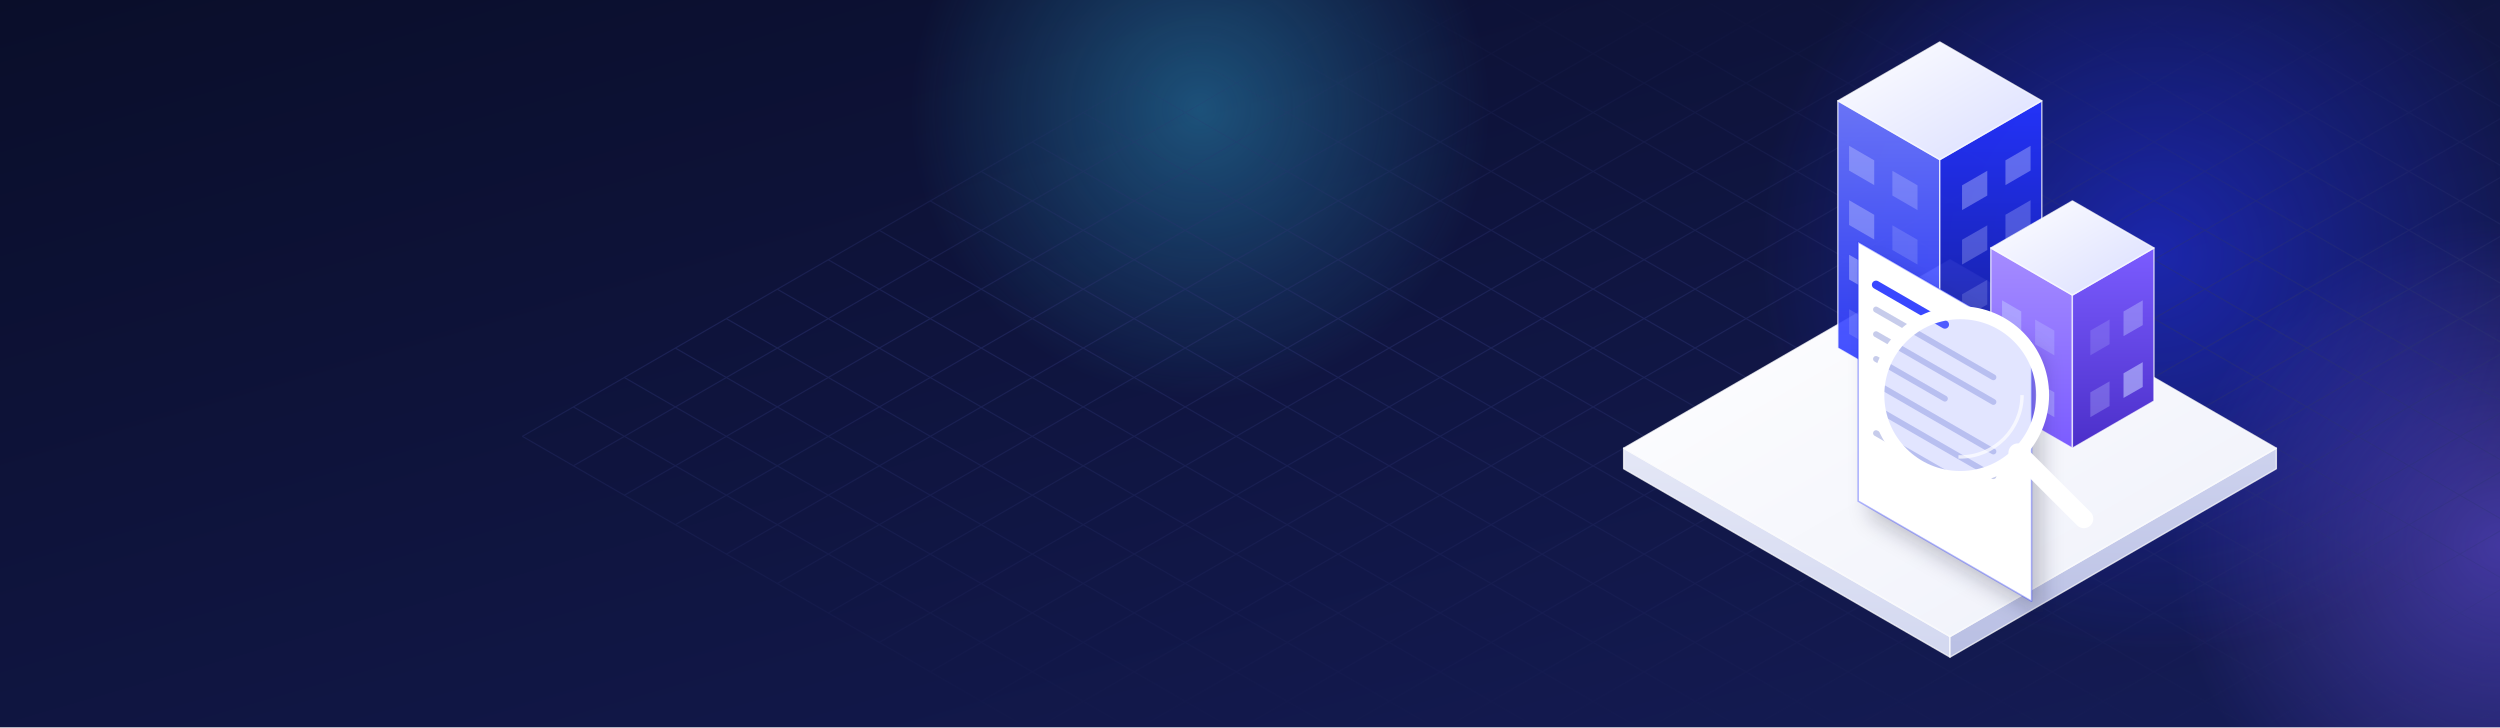
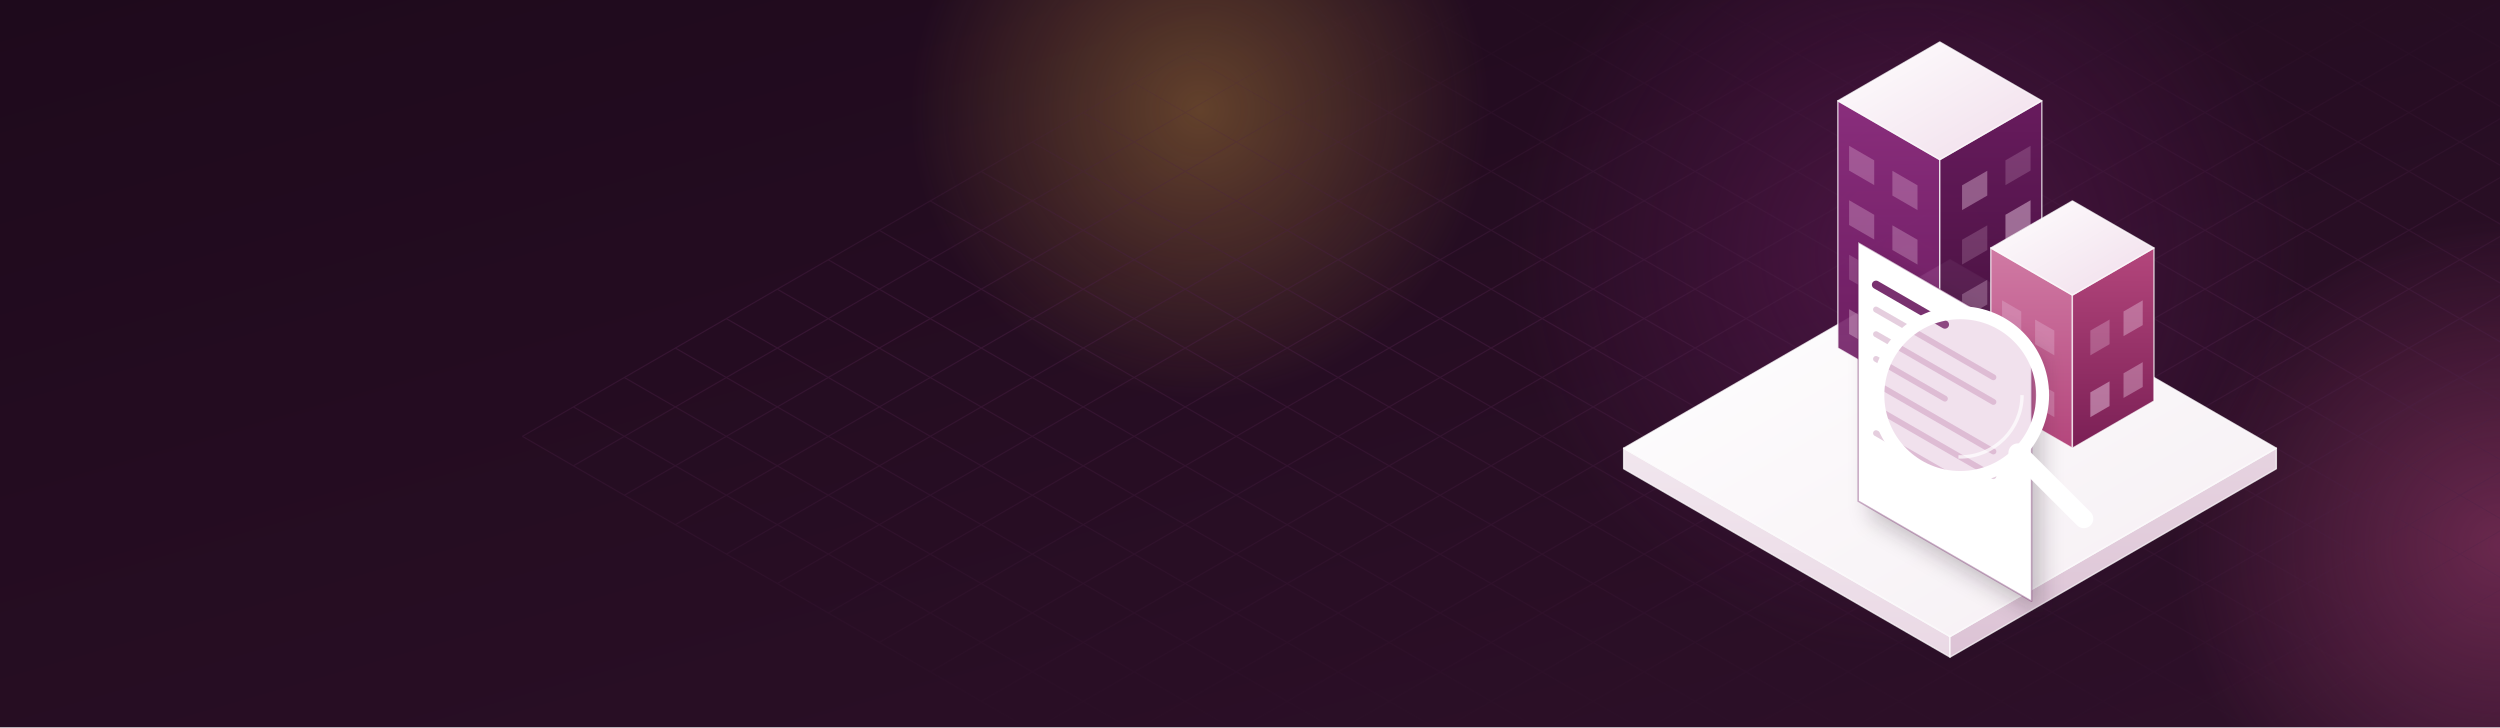
<svg xmlns="http://www.w3.org/2000/svg" viewBox="0 0 2200 640" preserveAspectRatio="xMidYMid slice">
  <defs>
    <linearGradient id="gBg" x1="0" y1="0" x2="1" y2="1">
-       <stop offset="0" stop-color="#0A0E2A" />
-       <stop offset="1" stop-color="#151C57" />
+       <stop offset="0" stop-color="#1E0A1C" />
+       <stop offset="1" stop-color="#2E1029" />
    </linearGradient>
    <radialGradient id="gB1">
-       <stop offset="0" stop-color="#2433FF" stop-opacity="0.55" />
-       <stop offset="1" stop-color="#2433FF" stop-opacity="0" />
+       <stop offset="0" stop-color="#6A1B5F" stop-opacity="0.55" />
+       <stop offset="1" stop-color="#6A1B5F" stop-opacity="0" />
    </radialGradient>
    <radialGradient id="gB2">
-       <stop offset="0" stop-color="#7B5CFF" stop-opacity="0.45" />
-       <stop offset="1" stop-color="#7B5CFF" stop-opacity="0" />
+       <stop offset="0" stop-color="#B4467C" stop-opacity="0.45" />
+       <stop offset="1" stop-color="#B4467C" stop-opacity="0" />
    </radialGradient>
    <radialGradient id="gB3">
-       <stop offset="0" stop-color="#38C6F4" stop-opacity="0.35" />
-       <stop offset="1" stop-color="#38C6F4" stop-opacity="0" />
+       <stop offset="0" stop-color="#D9A441" stop-opacity="0.35" />
+       <stop offset="1" stop-color="#D9A441" stop-opacity="0" />
    </radialGradient>
    <radialGradient id="gGlow">
-       <stop offset="0" stop-color="#8D98FF" stop-opacity=".55" />
-       <stop offset="1" stop-color="#8D98FF" stop-opacity="0" />
+       <stop offset="0" stop-color="#C98AB9" stop-opacity=".55" />
+       <stop offset="1" stop-color="#C98AB9" stop-opacity="0" />
    </radialGradient>
    <linearGradient id="gTop" x1="0" y1="0" x2="1" y2="1">
      <stop offset="0" stop-color="#FFFFFF" />
-       <stop offset="1" stop-color="#D9DDFF" />
+       <stop offset="1" stop-color="#F0DCEA" />
    </linearGradient>
    <linearGradient id="gLeft" x1="0" y1="0" x2="0" y2="1">
-       <stop offset="0" stop-color="#6E79FF" stop-opacity=".95" />
-       <stop offset="1" stop-color="#2433FF" stop-opacity=".9" />
+       <stop offset="0" stop-color="#8E2F80" stop-opacity=".95" />
+       <stop offset="1" stop-color="#6A1B5F" stop-opacity=".9" />
    </linearGradient>
    <linearGradient id="gRight" x1="0" y1="0" x2="0" y2="1">
-       <stop offset="0" stop-color="#2433FF" stop-opacity=".95" />
-       <stop offset="1" stop-color="#121A8F" stop-opacity=".95" />
+       <stop offset="0" stop-color="#6A1B5F" stop-opacity=".95" />
+       <stop offset="1" stop-color="#3E0F38" stop-opacity=".95" />
    </linearGradient>
    <linearGradient id="gLeftV" x1="0" y1="0" x2="0" y2="1">
-       <stop offset="0" stop-color="#A58CFF" />
-       <stop offset="1" stop-color="#7B5CFF" />
+       <stop offset="0" stop-color="#D07AA4" />
+       <stop offset="1" stop-color="#B4467C" />
    </linearGradient>
    <linearGradient id="gRightV" x1="0" y1="0" x2="0" y2="1">
-       <stop offset="0" stop-color="#7B5CFF" />
-       <stop offset="1" stop-color="#4B2FC9" />
+       <stop offset="0" stop-color="#B4467C" />
+       <stop offset="1" stop-color="#7A1F55" />
    </linearGradient>
    <linearGradient id="gLeftC" x1="0" y1="0" x2="0" y2="1">
-       <stop offset="0" stop-color="#8BE0FF" />
-       <stop offset="1" stop-color="#38C6F4" />
+       <stop offset="0" stop-color="#F0CF86" />
+       <stop offset="1" stop-color="#D9A441" />
    </linearGradient>
    <linearGradient id="gRightC" x1="0" y1="0" x2="0" y2="1">
-       <stop offset="0" stop-color="#38C6F4" />
-       <stop offset="1" stop-color="#1C8FC4" />
+       <stop offset="0" stop-color="#D9A441" />
+       <stop offset="1" stop-color="#A87A26" />
    </linearGradient>
    <linearGradient id="gLeftR" x1="0" y1="0" x2="0" y2="1">
-       <stop offset="0" stop-color="#FF8A6A" />
-       <stop offset="1" stop-color="#E8401C" />
+       <stop offset="0" stop-color="#F0CF86" />
+       <stop offset="1" stop-color="#D9A441" />
    </linearGradient>
    <linearGradient id="gRightR" x1="0" y1="0" x2="0" y2="1">
-       <stop offset="0" stop-color="#E8401C" />
-       <stop offset="1" stop-color="#A82A0E" />
+       <stop offset="0" stop-color="#D9A441" />
+       <stop offset="1" stop-color="#A87A26" />
    </linearGradient>
    <linearGradient id="gTopW" x1="0" y1="0" x2="1" y2="1">
      <stop offset="0" stop-color="#FFFFFF" />
-       <stop offset="1" stop-color="#EEF0FA" />
+       <stop offset="1" stop-color="#F5EEF3" />
    </linearGradient>
    <linearGradient id="gLeftW" x1="0" y1="0" x2="0" y2="1">
-       <stop offset="0" stop-color="#E4E7F6" />
-       <stop offset="1" stop-color="#D3D8F0" />
+       <stop offset="0" stop-color="#F1E6EE" />
+       <stop offset="1" stop-color="#EAD9E5" />
    </linearGradient>
    <linearGradient id="gRightW" x1="0" y1="0" x2="0" y2="1">
-       <stop offset="0" stop-color="#CDD2EE" />
-       <stop offset="1" stop-color="#B9BFE3" />
+       <stop offset="0" stop-color="#E6D3E0" />
+       <stop offset="1" stop-color="#DCC3D5" />
    </linearGradient>
    <linearGradient id="gFade" x1="0" y1="0" x2="0" y2="1">
      <stop offset="0" stop-color="#fff" stop-opacity="0" />
      <stop offset=".45" stop-color="#fff" stop-opacity="1" />
      <stop offset="1" stop-color="#fff" stop-opacity="0" />
    </linearGradient>
    <mask id="mGrid">
      <rect width="100%" height="100%" fill="url(#gFade)" />
    </mask>
    <filter id="fSoft" x="-50%" y="-50%" width="200%" height="200%">
      <feGaussianBlur stdDeviation="9" />
    </filter>
  </defs>
  <defs>
    <radialGradient id="gNode0" cx=".35" cy=".3">
      <stop offset="0" stop-color="#fff" />
-       <stop offset=".35" stop-color="#2433FF" />
-       <stop offset="1" stop-color="#121A8F" />
+       <stop offset=".35" stop-color="#6A1B5F" />
+       <stop offset="1" stop-color="#3E0F38" />
    </radialGradient>
    <radialGradient id="gNode1" cx=".35" cy=".3">
      <stop offset="0" stop-color="#fff" />
-       <stop offset=".35" stop-color="#7B5CFF" />
-       <stop offset="1" stop-color="#4B2FC9" />
+       <stop offset=".35" stop-color="#B4467C" />
+       <stop offset="1" stop-color="#7A1F55" />
    </radialGradient>
    <radialGradient id="gNode2" cx=".35" cy=".3">
      <stop offset="0" stop-color="#fff" />
-       <stop offset=".35" stop-color="#38C6F4" />
-       <stop offset="1" stop-color="#1C8FC4" />
+       <stop offset=".35" stop-color="#D9A441" />
+       <stop offset="1" stop-color="#A87A26" />
    </radialGradient>
  </defs>
  <rect width="100%" height="100%" fill="url(#gBg)" />
-   <circle cx="1897.5" cy="224" r="352" fill="url(#gB1)" />
+   <circle cx="1679.1" cy="224" r="352" fill="url(#gB1)" />
  <circle cx="2200" cy="480" r="288" fill="url(#gB2)" />
  <circle cx="1056" cy="96" r="256" fill="url(#gB3)" />
-   <g stroke="#2A3170" stroke-width="1" opacity="0.5" mask="url(#mGrid)">
+   <g stroke="#4A1E45" stroke-width="1" opacity="0.5" mask="url(#mGrid)">
    <line x1="1716" y1="-341.3" x2="459.7" y2="384" />
    <line x1="1716" y1="-341.3" x2="2972.3" y2="384" />
    <line x1="1760.9" y1="-315.4" x2="504.6" y2="409.9" />
    <line x1="1671.1" y1="-315.4" x2="2927.4" y2="409.9" />
    <line x1="1805.7" y1="-289.5" x2="549.4" y2="435.8" />
    <line x1="1626.3" y1="-289.5" x2="2882.6" y2="435.8" />
    <line x1="1850.6" y1="-263.6" x2="594.3" y2="461.7" />
    <line x1="1581.4" y1="-263.6" x2="2837.7" y2="461.7" />
    <line x1="1895.5" y1="-237.7" x2="639.2" y2="487.6" />
    <line x1="1536.5" y1="-237.7" x2="2792.8" y2="487.6" />
    <line x1="1940.3" y1="-211.8" x2="684" y2="513.5" />
    <line x1="1491.7" y1="-211.8" x2="2748" y2="513.5" />
    <line x1="1985.2" y1="-185.9" x2="728.9" y2="539.4" />
    <line x1="1446.8" y1="-185.9" x2="2703.1" y2="539.4" />
    <line x1="2030.1" y1="-160" x2="773.8" y2="565.3" />
    <line x1="1401.9" y1="-160" x2="2658.2" y2="565.3" />
    <line x1="2074.9" y1="-134.1" x2="818.6" y2="591.2" />
    <line x1="1357.1" y1="-134.1" x2="2613.4" y2="591.2" />
    <line x1="2119.8" y1="-108.2" x2="863.5" y2="617.1" />
    <line x1="1312.2" y1="-108.2" x2="2568.5" y2="617.1" />
    <line x1="2164.7" y1="-82.3" x2="908.4" y2="643" />
    <line x1="1267.3" y1="-82.3" x2="2523.6" y2="643" />
    <line x1="2209.6" y1="-56.4" x2="953.2" y2="669" />
    <line x1="1222.4" y1="-56.4" x2="2478.8" y2="669" />
    <line x1="2254.4" y1="-30.5" x2="998.1" y2="694.9" />
    <line x1="1177.6" y1="-30.5" x2="2433.9" y2="694.9" />
    <line x1="2299.3" y1="-4.6" x2="1043" y2="720.8" />
    <line x1="1132.7" y1="-4.6" x2="2389" y2="720.8" />
    <line x1="2344.2" y1="21.3" x2="1087.8" y2="746.7" />
    <line x1="1087.8" y1="21.3" x2="2344.2" y2="746.7" />
    <line x1="2389" y1="47.2" x2="1132.7" y2="772.6" />
    <line x1="1043" y1="47.2" x2="2299.3" y2="772.6" />
    <line x1="2433.9" y1="73.1" x2="1177.6" y2="798.5" />
    <line x1="998.1" y1="73.1" x2="2254.4" y2="798.5" />
    <line x1="2478.8" y1="99" x2="1222.4" y2="824.4" />
    <line x1="953.2" y1="99" x2="2209.6" y2="824.4" />
    <line x1="2523.6" y1="125" x2="1267.3" y2="850.3" />
    <line x1="908.4" y1="125" x2="2164.7" y2="850.3" />
    <line x1="2568.5" y1="150.9" x2="1312.2" y2="876.2" />
    <line x1="863.5" y1="150.9" x2="2119.8" y2="876.2" />
    <line x1="2613.4" y1="176.8" x2="1357.1" y2="902.1" />
    <line x1="818.6" y1="176.8" x2="2074.9" y2="902.1" />
    <line x1="2658.2" y1="202.7" x2="1401.9" y2="928" />
    <line x1="773.8" y1="202.7" x2="2030.1" y2="928" />
    <line x1="2703.1" y1="228.6" x2="1446.8" y2="953.9" />
    <line x1="728.9" y1="228.6" x2="1985.2" y2="953.9" />
    <line x1="2748" y1="254.5" x2="1491.7" y2="979.8" />
    <line x1="684" y1="254.5" x2="1940.3" y2="979.8" />
    <line x1="2792.8" y1="280.4" x2="1536.5" y2="1005.7" />
    <line x1="639.2" y1="280.4" x2="1895.5" y2="1005.7" />
    <line x1="2837.7" y1="306.3" x2="1581.4" y2="1031.6" />
    <line x1="594.3" y1="306.3" x2="1850.6" y2="1031.6" />
    <line x1="2882.6" y1="332.2" x2="1626.3" y2="1057.5" />
    <line x1="549.4" y1="332.2" x2="1805.7" y2="1057.5" />
    <line x1="2927.4" y1="358.1" x2="1671.1" y2="1083.4" />
    <line x1="504.6" y1="358.1" x2="1760.9" y2="1083.4" />
    <line x1="2972.3" y1="384" x2="1716" y2="1109.3" />
    <line x1="459.7" y1="384" x2="1716" y2="1109.3" />
  </g>
  <g>
    <polygon points="1428.8,412.5 1716,578.3 1716,560.2 1428.8,394.4" fill="url(#gLeftW)" stroke="rgba(255,255,255,.75)" stroke-width="1.2" stroke-linejoin="round" />
    <polygon points="2003.2,412.5 1716,578.3 1716,560.2 2003.2,394.4" fill="url(#gRightW)" stroke="rgba(255,255,255,.75)" stroke-width="1.2" stroke-linejoin="round" />
    <polygon points="1716,228.6 2003.2,394.4 1716,560.2 1428.8,394.4" fill="url(#gTopW)" stroke="rgba(255,255,255,.75)" stroke-width="1.2" stroke-linejoin="round" />
  </g>
  <g>
    <polygon points="1617.3,306.3 1707,358.1 1707,140.5 1617.3,88.7" fill="url(#gLeft)" stroke="rgba(255,255,255,.75)" stroke-width="1.2" stroke-linejoin="round" />
    <polygon points="1796.8,306.3 1707,358.1 1707,140.5 1796.8,88.7" fill="url(#gRight)" stroke="rgba(255,255,255,.75)" stroke-width="1.2" stroke-linejoin="round" />
    <polygon points="1707,36.9 1796.8,88.7 1707,140.5 1617.3,88.7" fill="url(#gTop)" stroke="rgba(255,255,255,.75)" stroke-width="1.2" stroke-linejoin="round" />
-     <polygon points="1627.2,293.9 1649.3,306.6 1649.3,284.9 1627.2,272.1" fill="#BFC6FF" opacity="0.2" />
-     <polygon points="1665.3,315.9 1687.4,328.6 1687.4,306.9 1665.3,294.1" fill="#BFC6FF" opacity="0.3" />
-     <polygon points="1786.9,293.9 1764.8,306.6 1764.8,284.9 1786.9,272.1" fill="#BFC6FF" opacity="0.2" />
-     <polygon points="1748.8,315.9 1726.6,328.6 1726.6,306.9 1748.8,294.1" fill="#BFC6FF" opacity="0.3" />
-     <polygon points="1627.2,245.9 1649.3,258.7 1649.3,236.9 1627.2,224.2" fill="#BFC6FF" opacity="0.5" />
-     <polygon points="1665.3,267.9 1687.4,280.7 1687.4,259 1665.3,246.2" fill="#BFC6FF" opacity="0.4" />
-     <polygon points="1786.9,245.9 1764.8,258.7 1764.8,236.9 1786.9,224.2" fill="#BFC6FF" opacity="0.2" />
-     <polygon points="1748.8,267.9 1726.6,280.7 1726.6,259 1748.8,246.2" fill="#BFC6FF" opacity="0.2" />
-     <polygon points="1627.2,198 1649.3,210.8 1649.3,189 1627.2,176.2" fill="#BFC6FF" opacity="0.4" />
-     <polygon points="1665.3,220 1687.4,232.8 1687.4,211 1665.3,198.3" fill="#BFC6FF" opacity="0.2" />
-     <polygon points="1786.9,198 1764.8,210.8 1764.8,189 1786.9,176.2" fill="#BFC6FF" opacity="0.3" />
-     <polygon points="1748.8,220 1726.6,232.8 1726.6,211 1748.8,198.3" fill="#BFC6FF" opacity="0.3" />
-     <polygon points="1627.2,150.1 1649.3,162.9 1649.3,141.1 1627.2,128.3" fill="#BFC6FF" opacity="0.4" />
-     <polygon points="1665.3,172.1 1687.4,184.9 1687.4,163.1 1665.3,150.3" fill="#BFC6FF" opacity="0.3" />
-     <polygon points="1786.9,150.1 1764.8,162.9 1764.8,141.1 1786.9,128.3" fill="#BFC6FF" opacity="0.4" />
-     <polygon points="1748.8,172.1 1726.6,184.9 1726.6,163.1 1748.8,150.3" fill="#BFC6FF" opacity="0.4" />
+     <polygon points="1627.2,293.9 1649.3,306.6 1649.3,284.9 1627.2,272.1" fill="#E6C3DD" opacity="0.4" />
+     <polygon points="1665.3,315.9 1687.4,328.6 1687.4,306.9 1665.3,294.1" fill="#E6C3DD" opacity="0.2" />
+     <polygon points="1786.9,293.9 1764.8,306.6 1764.8,284.9 1786.9,272.1" fill="#E6C3DD" opacity="0.2" />
+     <polygon points="1748.8,315.9 1726.6,328.6 1726.6,306.9 1748.8,294.1" fill="#E6C3DD" opacity="0.3" />
+     <polygon points="1627.2,245.9 1649.3,258.7 1649.3,236.9 1627.2,224.2" fill="#E6C3DD" opacity="0.2" />
+     <polygon points="1665.3,267.9 1687.4,280.7 1687.4,259 1665.3,246.2" fill="#E6C3DD" opacity="0.5" />
+     <polygon points="1786.9,245.9 1764.8,258.7 1764.8,236.9 1786.9,224.2" fill="#E6C3DD" opacity="0.4" />
+     <polygon points="1748.8,267.9 1726.6,280.7 1726.6,259 1748.8,246.2" fill="#E6C3DD" opacity="0.3" />
+     <polygon points="1627.2,198 1649.3,210.8 1649.3,189 1627.2,176.2" fill="#E6C3DD" opacity="0.3" />
+     <polygon points="1665.3,220 1687.4,232.8 1687.4,211 1665.3,198.3" fill="#E6C3DD" opacity="0.3" />
+     <polygon points="1786.9,198 1764.8,210.8 1764.8,189 1786.9,176.2" fill="#E6C3DD" opacity="0.5" />
+     <polygon points="1748.8,220 1726.6,232.8 1726.6,211 1748.8,198.3" fill="#E6C3DD" opacity="0.2" />
+     <polygon points="1627.2,150.1 1649.3,162.9 1649.3,141.1 1627.2,128.3" fill="#E6C3DD" opacity="0.3" />
+     <polygon points="1665.3,172.1 1687.4,184.9 1687.4,163.1 1665.3,150.3" fill="#E6C3DD" opacity="0.3" />
+     <polygon points="1786.9,150.1 1764.8,162.9 1764.8,141.1 1786.9,128.3" fill="#E6C3DD" opacity="0.2" />
+     <polygon points="1748.8,172.1 1726.6,184.9 1726.6,163.1 1748.8,150.3" fill="#E6C3DD" opacity="0.4" />
  </g>
  <g>
    <polygon points="1751.9,352.9 1823.7,394.4 1823.7,259.7 1751.9,218.2" fill="url(#gLeftV)" stroke="rgba(255,255,255,.75)" stroke-width="1.2" stroke-linejoin="round" />
    <polygon points="1895.5,352.9 1823.7,394.4 1823.7,259.7 1895.5,218.2" fill="url(#gRightV)" stroke="rgba(255,255,255,.75)" stroke-width="1.2" stroke-linejoin="round" />
    <polygon points="1823.7,176.8 1895.5,218.2 1823.7,259.7 1751.9,218.2" fill="url(#gTop)" stroke="rgba(255,255,255,.75)" stroke-width="1.2" stroke-linejoin="round" />
-     <polygon points="1761.8,340.5 1778.7,350.2 1778.7,328.5 1761.8,318.7" fill="#BFC6FF" opacity="0.3" />
-     <polygon points="1790.9,357.3 1807.8,367.1 1807.8,345.3 1790.9,335.6" fill="#BFC6FF" opacity="0.4" />
-     <polygon points="1885.6,340.5 1868.7,350.2 1868.7,328.5 1885.6,318.7" fill="#BFC6FF" opacity="0.6" />
-     <polygon points="1856.4,357.3 1839.5,367.1 1839.5,345.3 1856.4,335.6" fill="#BFC6FF" opacity="0.3" />
-     <polygon points="1761.8,286.1 1778.7,295.8 1778.7,274.1 1761.8,264.3" fill="#BFC6FF" opacity="0.5" />
-     <polygon points="1790.9,302.9 1807.8,312.7 1807.8,290.9 1790.9,281.2" fill="#BFC6FF" opacity="0.3" />
-     <polygon points="1885.6,286.1 1868.7,295.8 1868.7,274.1 1885.6,264.3" fill="#BFC6FF" opacity="0.4" />
-     <polygon points="1856.4,302.9 1839.5,312.7 1839.5,290.9 1856.4,281.2" fill="#BFC6FF" opacity="0.2" />
-   </g>
-   <g>
-     <polygon points="1635.2,441 1787.8,529.1 1787.8,301.1 1635.2,213" fill="#0A0E2A" opacity=".22" transform="translate(10,14)" filter="url(#fSoft)" />
-     <polygon points="1635.2,441 1787.8,529.1 1787.8,301.1 1635.2,213" fill="#FFFFFF" stroke="rgba(36,51,255,.35)" stroke-width="1.4" stroke-linejoin="round" />
-     <line x1="1650.9" y1="250.6" x2="1711.5" y2="285.6" stroke="#2433FF" stroke-width="7.3" stroke-linecap="round" opacity=".9" />
-     <line x1="1650.9" y1="272.4" x2="1754.2" y2="332" stroke="#B9BFE6" stroke-width="5.2" stroke-linecap="round" opacity=".8" />
-     <line x1="1650.9" y1="294.1" x2="1754.2" y2="353.7" stroke="#B9BFE6" stroke-width="5.2" stroke-linecap="round" opacity=".8" />
-     <line x1="1650.9" y1="315.9" x2="1711.5" y2="350.8" stroke="#B9BFE6" stroke-width="5.2" stroke-linecap="round" opacity=".8" />
-     <line x1="1650.9" y1="337.6" x2="1754.2" y2="397.3" stroke="#B9BFE6" stroke-width="5.2" stroke-linecap="round" opacity=".8" />
-     <line x1="1650.9" y1="359.4" x2="1754.2" y2="419" stroke="#B9BFE6" stroke-width="5.2" stroke-linecap="round" opacity=".8" />
-     <line x1="1650.9" y1="381.2" x2="1711.5" y2="416.1" stroke="#B9BFE6" stroke-width="5.2" stroke-linecap="round" opacity=".8" />
-   </g>
-   <g>
-     <circle cx="1725" cy="347.7" r="72.5" fill="rgba(141,152,255,.25)" stroke="#fff" stroke-width="11.4" />
+     <polygon points="1761.8,340.5 1778.7,350.2 1778.7,328.5 1761.8,318.7" fill="#E6C3DD" opacity="0.4" />
+     <polygon points="1790.9,357.3 1807.8,367.1 1807.8,345.3 1790.9,335.6" fill="#E6C3DD" opacity="0.3" />
+     <polygon points="1885.6,340.5 1868.7,350.2 1868.7,328.5 1885.6,318.7" fill="#E6C3DD" opacity="0.4" />
+     <polygon points="1856.4,357.3 1839.5,367.1 1839.5,345.3 1856.4,335.6" fill="#E6C3DD" opacity="0.5" />
+     <polygon points="1761.8,286.1 1778.7,295.8 1778.7,274.1 1761.8,264.3" fill="#E6C3DD" opacity="0.3" />
+     <polygon points="1790.9,302.9 1807.8,312.7 1807.8,290.9 1790.9,281.2" fill="#E6C3DD" opacity="0.3" />
+     <polygon points="1885.6,286.1 1868.7,295.8 1868.7,274.1 1885.6,264.3" fill="#E6C3DD" opacity="0.4" />
+     <polygon points="1856.4,302.9 1839.5,312.7 1839.5,290.9 1856.4,281.2" fill="#E6C3DD" opacity="0.3" />
+   </g>
+   <g>
+     <polygon points="1635.2,441 1787.8,529.1 1787.8,301.1 1635.2,213" fill="#1E0A1C" opacity=".22" transform="translate(10,14)" filter="url(#fSoft)" />
+     <polygon points="1635.2,441 1787.8,529.1 1787.8,301.1 1635.2,213" fill="#FFFFFF" stroke="rgba(106,27,95,.35)" stroke-width="1.4" stroke-linejoin="round" />
+     <line x1="1650.9" y1="250.6" x2="1711.5" y2="285.6" stroke="#6A1B5F" stroke-width="7.3" stroke-linecap="round" opacity=".9" />
+     <line x1="1650.9" y1="272.4" x2="1754.2" y2="332" stroke="#DEC2D6" stroke-width="5.2" stroke-linecap="round" opacity=".8" />
+     <line x1="1650.9" y1="294.1" x2="1754.2" y2="353.7" stroke="#DEC2D6" stroke-width="5.2" stroke-linecap="round" opacity=".8" />
+     <line x1="1650.9" y1="315.9" x2="1711.5" y2="350.8" stroke="#DEC2D6" stroke-width="5.2" stroke-linecap="round" opacity=".8" />
+     <line x1="1650.9" y1="337.6" x2="1754.2" y2="397.3" stroke="#DEC2D6" stroke-width="5.2" stroke-linecap="round" opacity=".8" />
+     <line x1="1650.9" y1="359.4" x2="1754.2" y2="419" stroke="#DEC2D6" stroke-width="5.2" stroke-linecap="round" opacity=".8" />
+     <line x1="1650.9" y1="381.2" x2="1711.5" y2="416.1" stroke="#DEC2D6" stroke-width="5.2" stroke-linecap="round" opacity=".8" />
+   </g>
+   <g>
+     <circle cx="1725" cy="347.7" r="72.5" fill="rgba(201,138,185,.25)" stroke="#fff" stroke-width="11.4" />
    <line x1="1775.7" y1="398.5" x2="1833.8" y2="456.5" stroke="#fff" stroke-width="16.6" stroke-linecap="round" />
    <circle cx="1725" cy="347.7" r="54.4" fill="none" stroke="#fff" stroke-width="3" opacity=".7" stroke-dasharray="87 999" />
  </g>
</svg>
